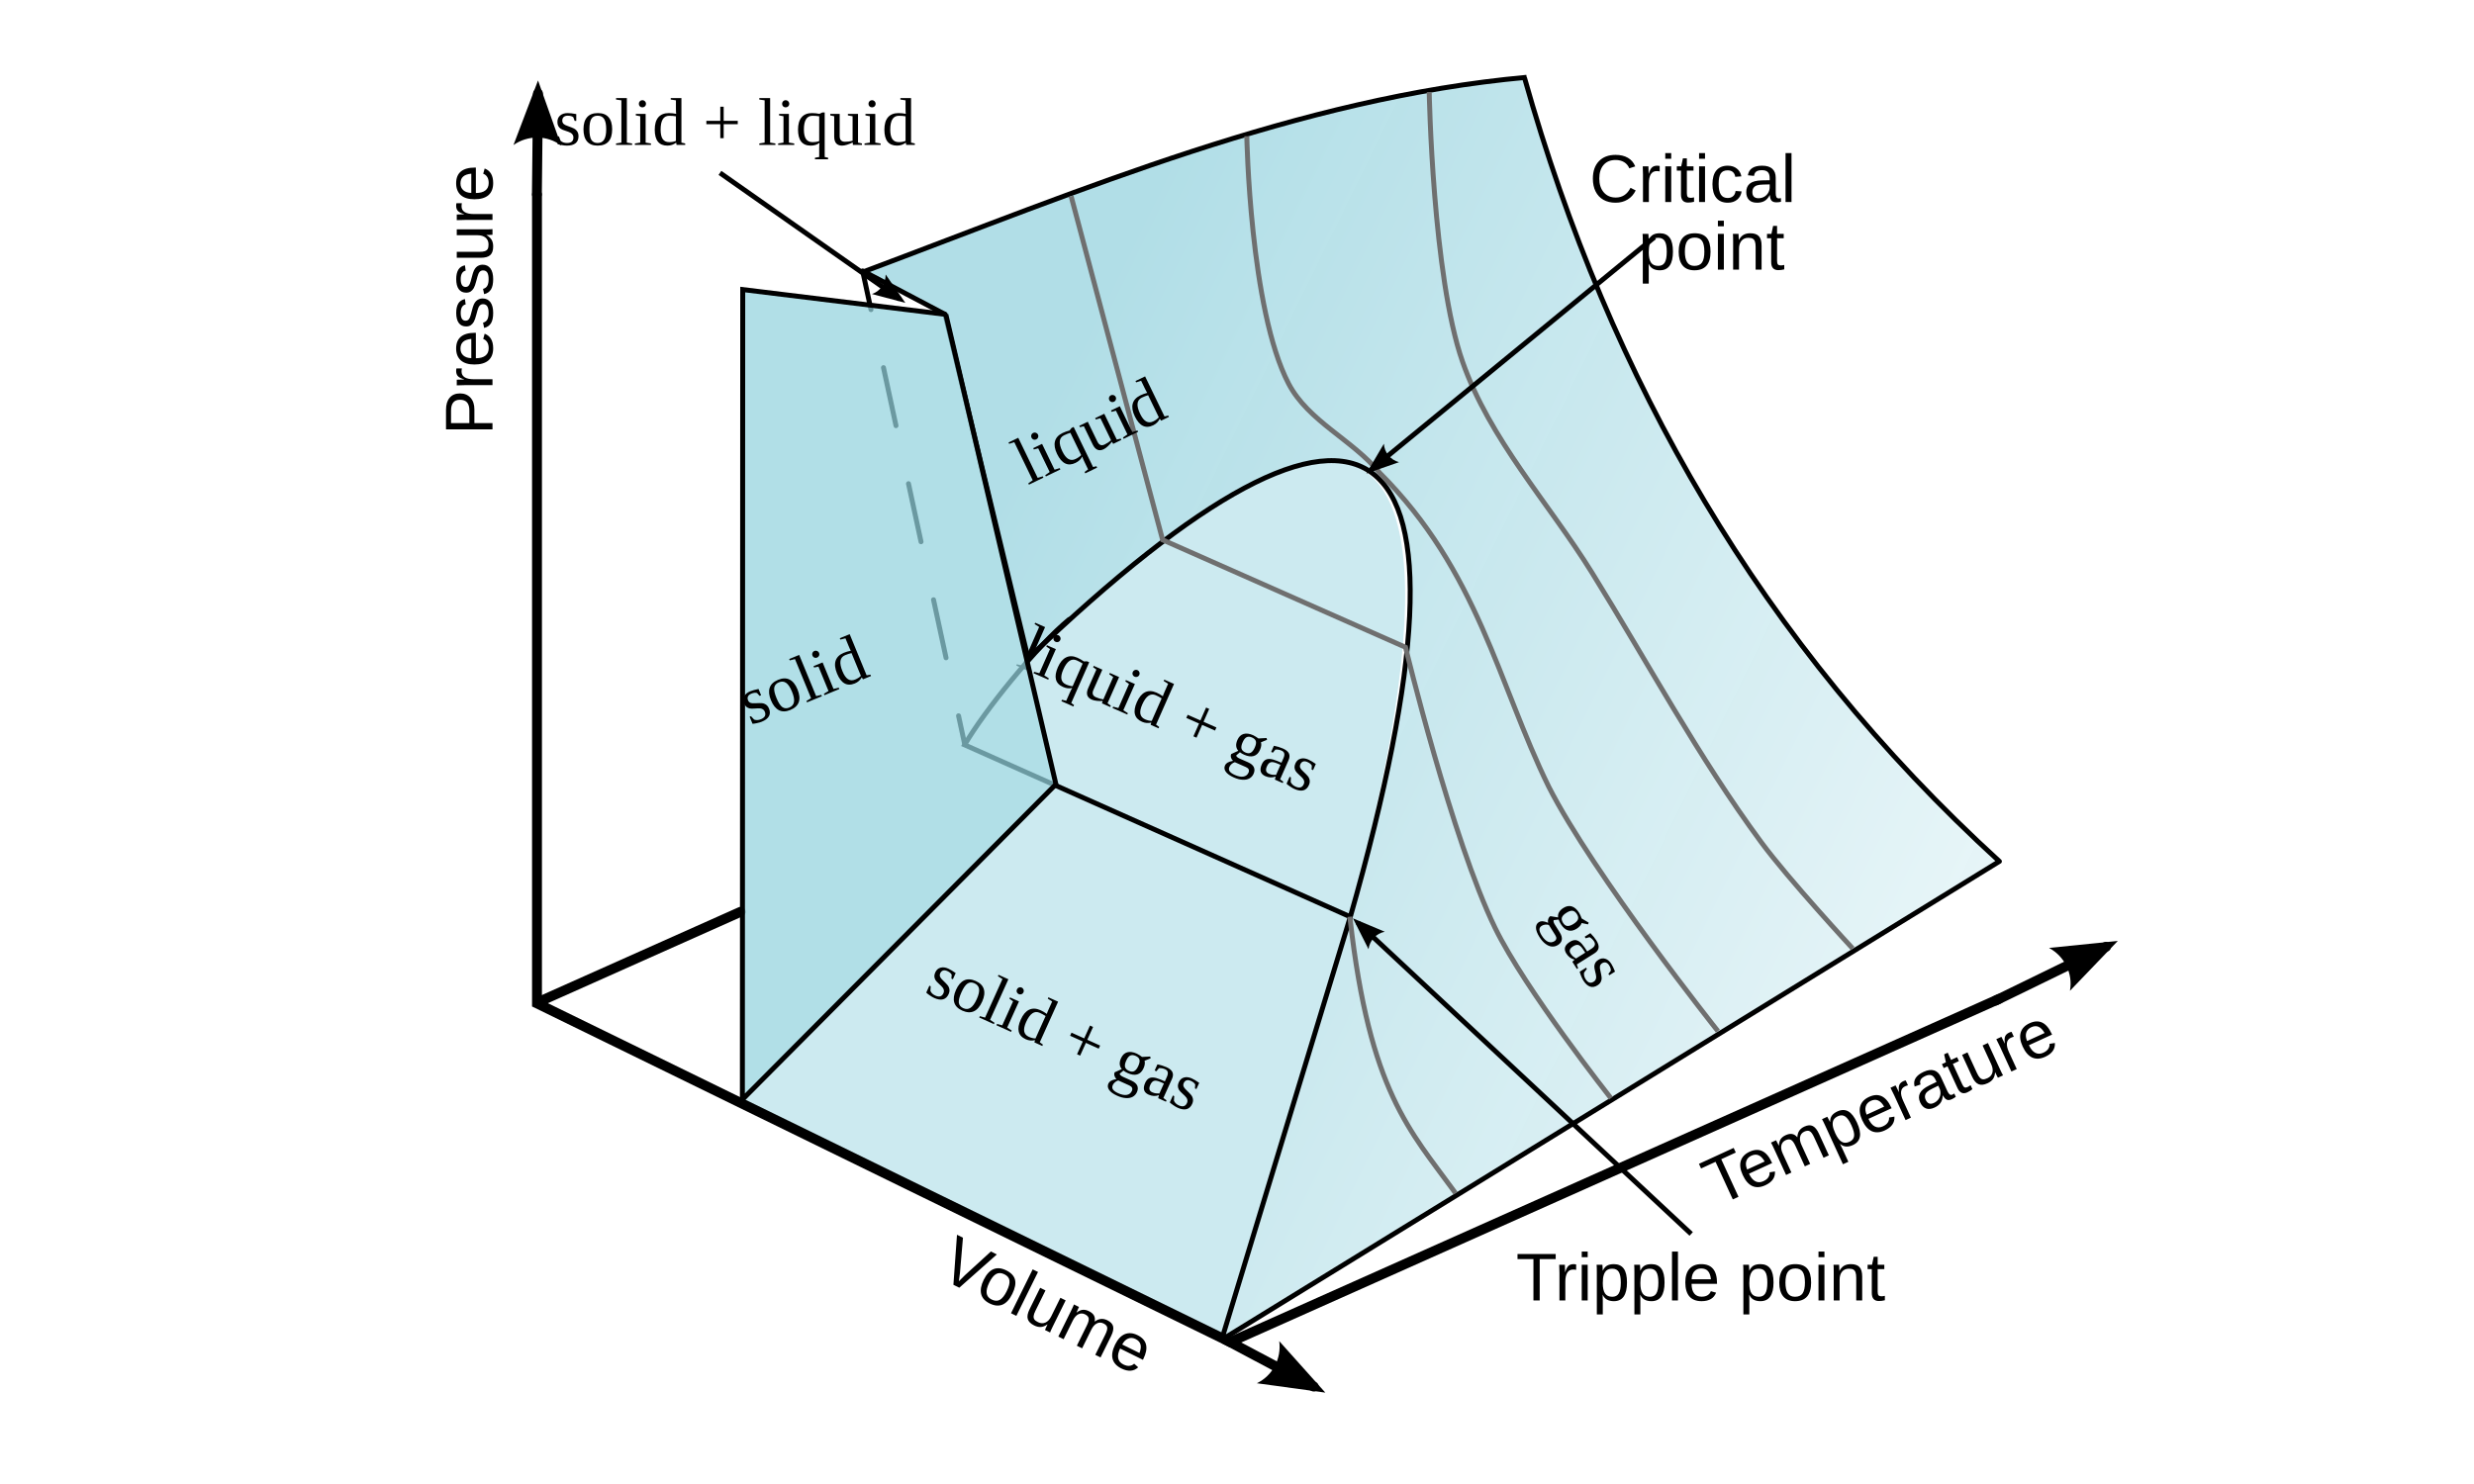
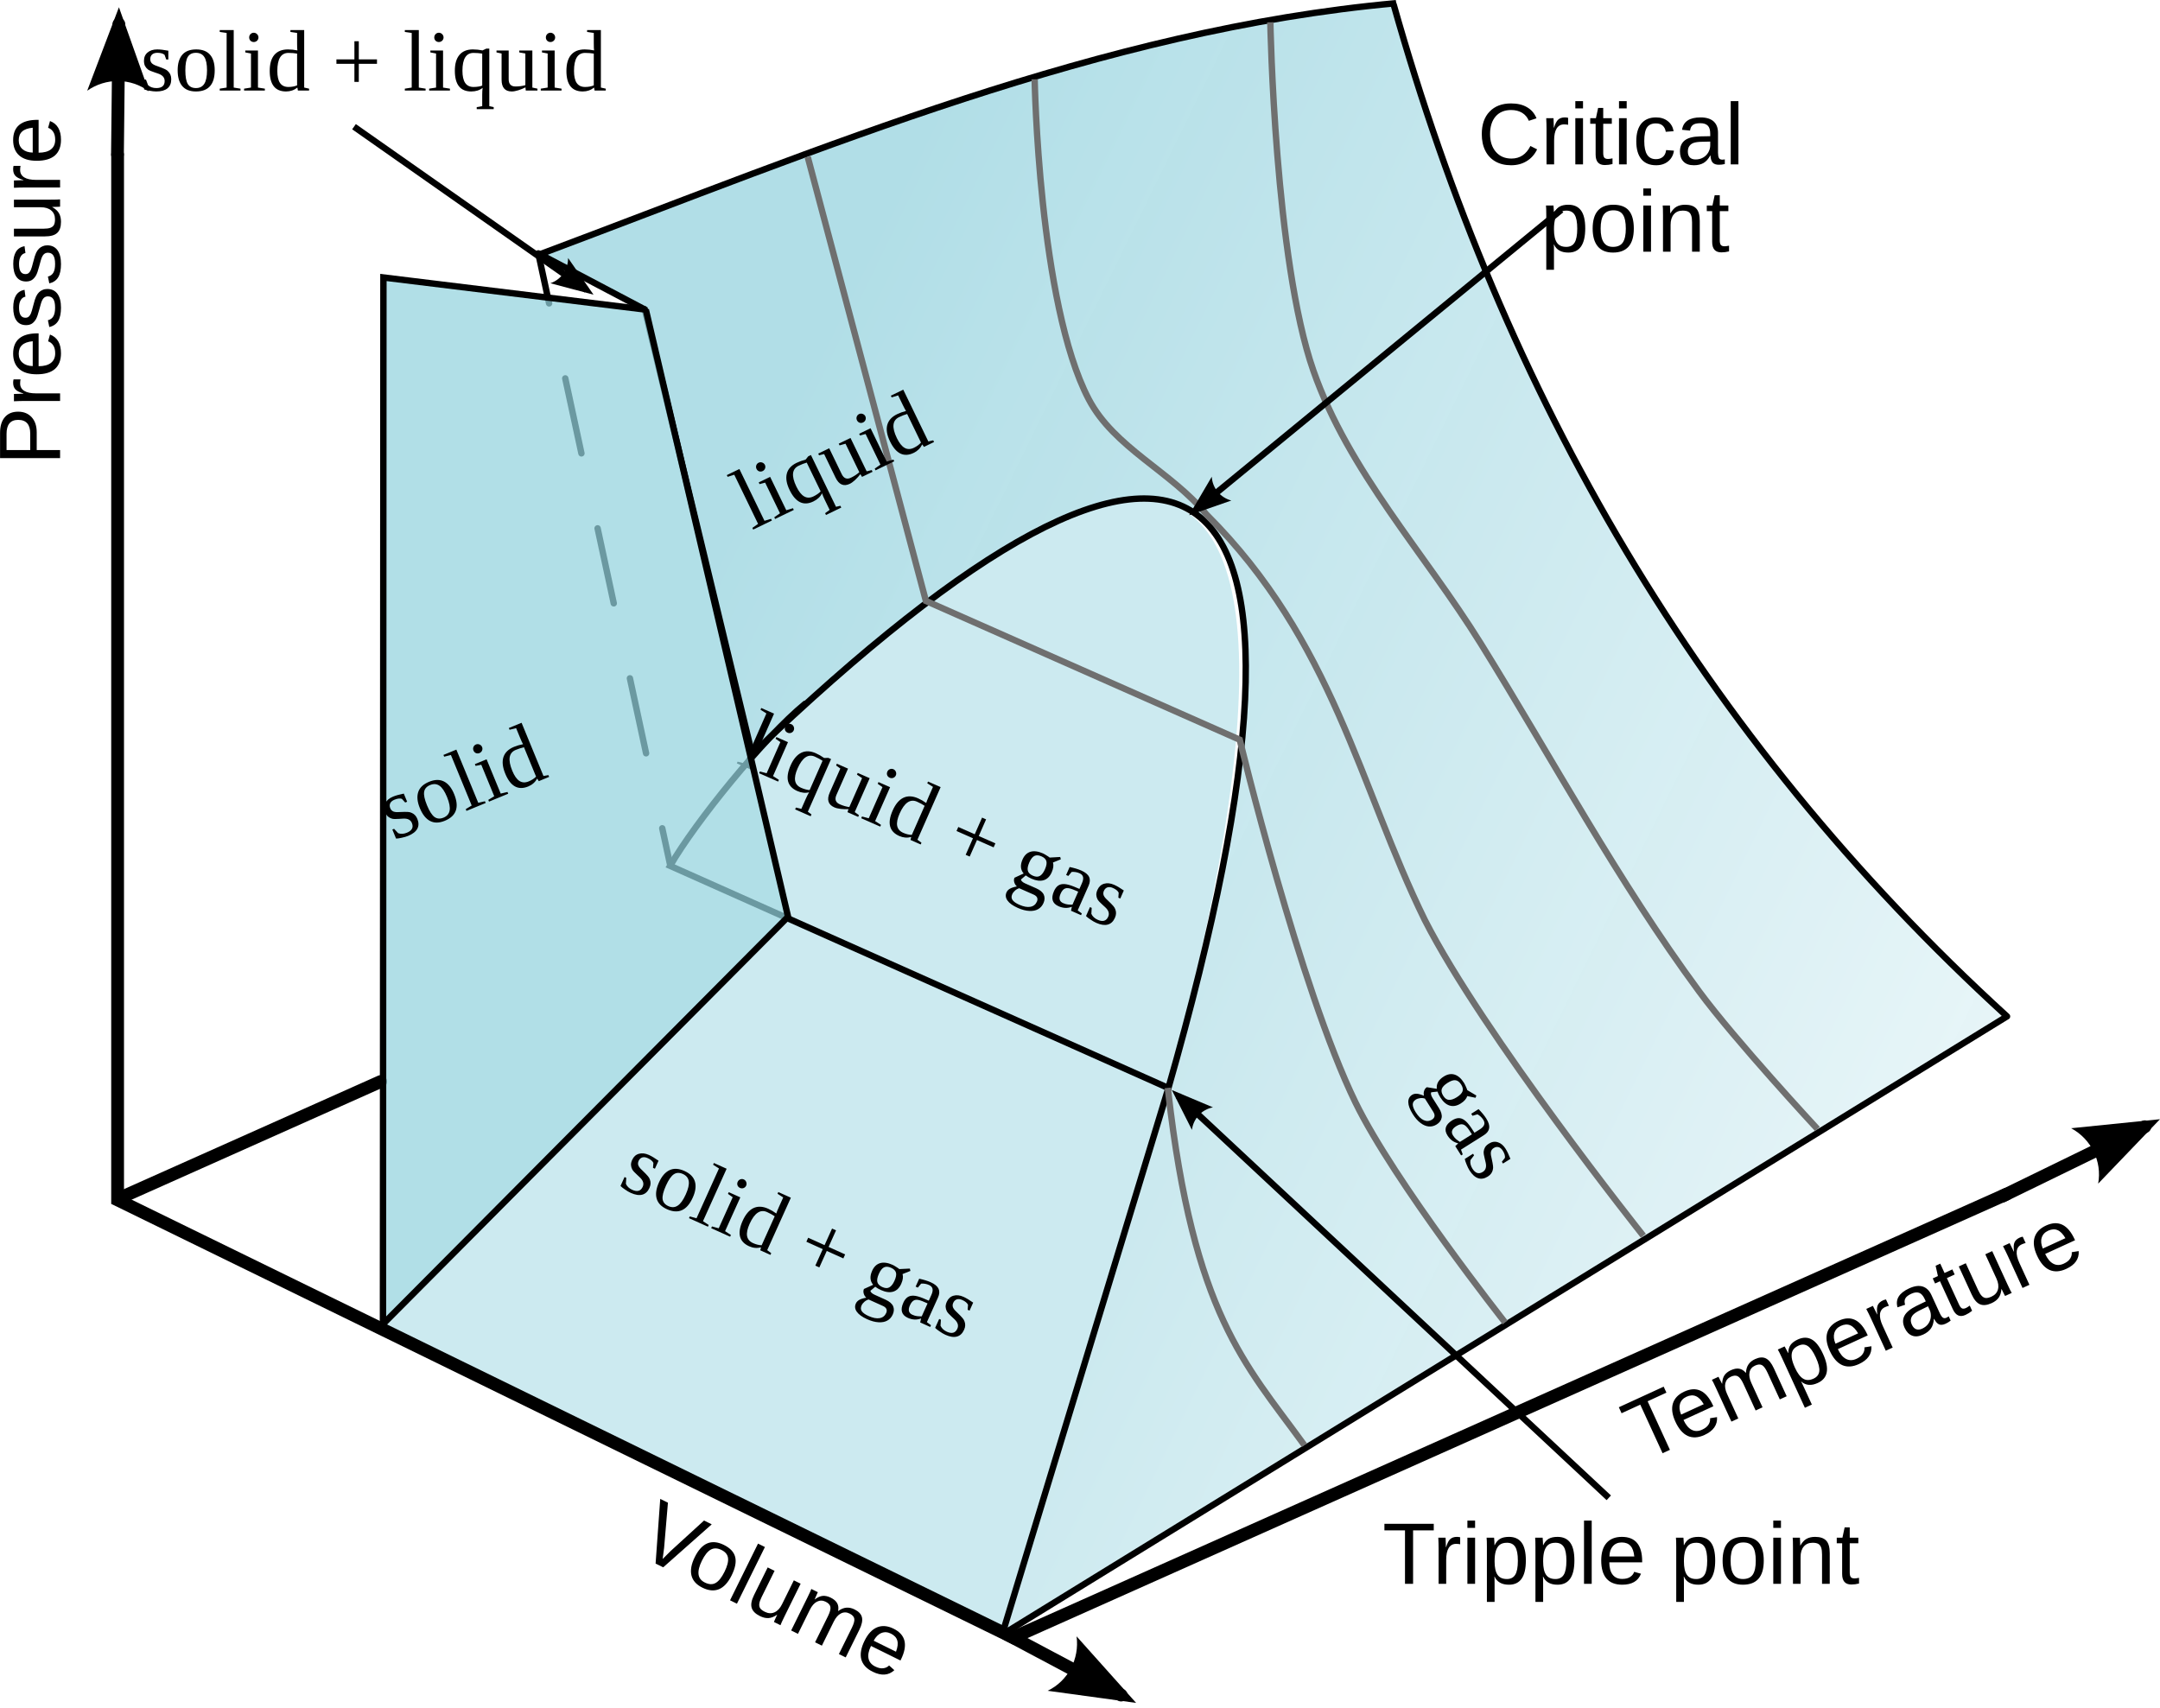
- <svg xmlns="http://www.w3.org/2000/svg" xmlns:xlink="http://www.w3.org/1999/xlink" version="1.0" width="500" height="300" id="svg2">
+ <svg xmlns="http://www.w3.org/2000/svg" xmlns:xlink="http://www.w3.org/1999/xlink" version="1.0" width="337.882" height="267.11" id="svg2">
  <defs id="defs4">
    <marker refX="0" refY="0" orient="auto" style="overflow:visible" id="Arrow2Lend">
      <path d="M 8.719,4.034 -2.207,0.016 8.719,-4.002 c -1.745,2.372 -1.735,5.617 -6e-7,8.035 z" transform="matrix(-1.1,0,0,-1.1,-1.1,0)" style="font-size:12px;fill-rule:evenodd;stroke-width:0.625;stroke-linejoin:round" id="path24518" />
    </marker>
    <marker refX="0" refY="0" orient="auto" style="overflow:visible" id="Arrow2Mend">
      <path d="M 8.719,4.034 -2.207,0.016 8.719,-4.002 c -1.745,2.372 -1.735,5.617 -6e-7,8.035 z" transform="scale(-0.6,-0.6)" style="font-size:12px;fill-rule:evenodd;stroke-width:0.625;stroke-linejoin:round" id="path24512" />
    </marker>
    <marker refX="0" refY="0" orient="auto" style="overflow:visible" id="Arrow1Lend">
      <path d="M 0,0 5,-5 -12.5,0 5,5 0,0 z" transform="matrix(-0.8,0,0,-0.8,-10,0)" style="fill-rule:evenodd;stroke:#000000;stroke-width:1pt;marker-start:none" id="path24536" />
    </marker>
    <linearGradient id="linearGradient6522">
      <stop style="stop-color:#94d2de;stop-opacity:0.725;" offset="0" id="stop6524" />
      <stop style="stop-color:#ffffff;stop-opacity:0.746;" offset="1" id="stop6526" />
    </linearGradient>
    <linearGradient x1="116.026" y1="155.519" x2="345.835" y2="155.519" id="linearGradient6528" xlink:href="#linearGradient6522" gradientUnits="userSpaceOnUse" />
    <marker refX="0" refY="0" orient="auto" style="overflow:visible" id="Arrow2Mend-8">
      <path d="M 8.719,4.034 -2.207,0.016 8.719,-4.002 c -1.745,2.372 -1.735,5.617 -6e-7,8.035 z" transform="scale(-0.6,-0.6)" style="font-size:12px;fill-rule:evenodd;stroke-width:0.625;stroke-linejoin:round" id="path24512-7" />
    </marker>
    <marker refX="0" refY="0" orient="auto" style="overflow:visible" id="Arrow2Mend-9">
      <path d="M 8.719,4.034 -2.207,0.016 8.719,-4.002 c -1.745,2.372 -1.735,5.617 -6e-7,8.035 z" transform="scale(-0.6,-0.6)" style="font-size:12px;fill-rule:evenodd;stroke-width:0.625;stroke-linejoin:round" id="path24512-0" />
    </marker>
    <marker refX="0" refY="0" orient="auto" style="overflow:visible" id="Arrow2Mend-5">
      <path d="M 8.719,4.034 -2.207,0.016 8.719,-4.002 c -1.745,2.372 -1.735,5.617 -6e-7,8.035 z" transform="scale(-0.6,-0.6)" style="font-size:12px;fill-rule:evenodd;stroke-width:0.625;stroke-linejoin:round" id="path24512-1" />
    </marker>
    <marker refX="0" refY="0" orient="auto" style="overflow:visible" id="Arrow2Mend-56">
      <path d="M 8.719,4.034 -2.207,0.016 8.719,-4.002 c -1.745,2.372 -1.735,5.617 -6e-7,8.035 z" transform="scale(-0.6,-0.6)" style="font-size:12px;fill-rule:evenodd;stroke-width:0.625;stroke-linejoin:round" id="path24512-8" />
    </marker>
    <linearGradient xlink:href="#linearGradient6522" id="linearGradient3244" gradientUnits="userSpaceOnUse" gradientTransform="translate(0,-20)" x1="154.983" y1="94.041" x2="429.226" y2="228.562" />
  </defs>
-   <g id="g3203" transform="translate(58.08221,6.886577)">
+   <g id="g3203" transform="translate(-32.04954,-8.242268)">
    <path d="m 91.562,215.481 97.022,47.65 26.124,-84.788 C 254.825,28.045 176.219,101.075 149.403,125.837 l 6.189,26.254 -64.03,63.389 z" style="color:#000000;fill:#b9e2ea;fill-opacity:0.725;fill-rule:nonzero;stroke:none;stroke-width:1;marker:none;visibility:visible;display:inline;overflow:visible" id="path8305" />
    <path d="m 345.993,167.246 -156.74,96.448 z m -157.048,96.268 25.806,-84.826 C 244.203,75.843 219.337,59.468 149.702,126.222 L 132.911,56.659 116.526,48.019 C 160.873,31.388 204.352,12.927 250.428,8.742 l -0.404,0.113 c 17.208,60.982 47.844,114.472 95.978,158.392" style="color:#000000;fill:url(#linearGradient3244);fill-opacity:1;fill-rule:nonzero;stroke:#000000;stroke-width:1;stroke-linecap:round;stroke-linejoin:miter;stroke-miterlimit:4;stroke-opacity:1;stroke-dasharray:none;stroke-dashoffset:0;marker:none;visibility:visible;display:inline;overflow:visible" id="path5625" />
    <path d="m 157.995,118.348 c -6.422,5.236 -17.174,18.499 -21.122,25.347 l 77.845,34.712" style="color:#000000;fill:none;stroke:#000000;stroke-width:1;stroke-linecap:round;stroke-linejoin:miter;stroke-miterlimit:4;stroke-opacity:1;stroke-dasharray:none;stroke-dashoffset:0;marker:none;visibility:visible;display:inline;overflow:visible" id="path11851" />
    <path d="m 345.918,195.053 -155.393,69.364 -140.079,-68.463 0,-163.5" style="color:#000000;fill:none;stroke:#000000;stroke-width:2;stroke-linecap:round;stroke-linejoin:miter;stroke-miterlimit:4;stroke-opacity:1;stroke-dasharray:none;stroke-dashoffset:0;marker:none;visibility:visible;display:inline;overflow:visible" id="path5617" />
    <path d="m 116.258,47.883 20.615,95.642" style="color:#000000;fill:none;stroke:#000000;stroke-width:1;stroke-linecap:round;stroke-linejoin:miter;stroke-miterlimit:3.4;stroke-opacity:1;stroke-dasharray:12, 12;stroke-dashoffset:4;marker:none;visibility:visible;display:inline;overflow:visible" id="path12738" />
    <path d="m 214.783,178.928 c 3.95,34.888 12.188,42.841 21.01,54.994" style="fill:none;stroke:#6f6f6f;stroke-width:1;stroke-linecap:square;stroke-linejoin:miter;stroke-miterlimit:4;stroke-opacity:1;stroke-dasharray:none;stroke-dashoffset:0" id="path20742" />
    <text x="-44.219" y="41.447" transform="matrix(0,-1,1,0,0,0)" style="font-size:13.66px;font-style:normal;font-variant:normal;font-weight:normal;font-stretch:normal;text-indent:0;text-align:center;text-decoration:none;line-height:100%;letter-spacing:normal;word-spacing:normal;text-transform:none;direction:ltr;block-progression:tb;writing-mode:lr-tb;text-anchor:middle;color:#000000;fill:#000000;fill-opacity:1;fill-rule:nonzero;stroke:none;stroke-width:1;marker:none;visibility:visible;display:inline;overflow:visible;font-family:Liberation Sans;-inkscape-font-specification:Liberation Sans" id="text21655" xml:space="preserve">
      <tspan style="font-size:13.66px;font-style:normal;font-variant:normal;font-weight:normal;font-stretch:normal;text-align:center;line-height:100%;writing-mode:lr-tb;text-anchor:middle;font-family:Liberation Sans;-inkscape-font-specification:Liberation Sans" x="-44.219" y="41.447" id="tspan21657">Pressure</tspan>
    </text>
    <text x="261.004" y="167.133" transform="matrix(0.8966787,0.4426819,-0.4426819,0.8966787,0,0)" style="font-size:13.66px;font-style:normal;font-variant:normal;font-weight:normal;font-stretch:normal;text-indent:0;text-align:center;text-decoration:none;line-height:100%;letter-spacing:normal;word-spacing:normal;text-transform:none;direction:ltr;block-progression:tb;writing-mode:lr-tb;text-anchor:middle;color:#000000;fill:#000000;fill-opacity:1;fill-rule:nonzero;stroke:none;stroke-width:1;marker:none;visibility:visible;display:inline;overflow:visible;font-family:Liberation Sans;-inkscape-font-specification:Liberation Sans" id="text21659" xml:space="preserve">
      <tspan style="font-size:13.66px;font-style:normal;font-variant:normal;font-weight:normal;font-stretch:normal;text-align:center;line-height:100%;writing-mode:lr-tb;text-anchor:middle;font-family:Liberation Sans;-inkscape-font-specification:Liberation Sans" x="261.004" y="167.133" id="tspan21661">Volume</tspan>
    </text>
    <text x="226.884" y="57.363" transform="matrix(0.9149657,0.4035317,-0.4035317,0.9149657,0,0)" style="font-size:13.66px;font-style:normal;font-variant:normal;font-weight:normal;font-stretch:normal;text-indent:0;text-align:center;text-decoration:none;line-height:100%;letter-spacing:normal;word-spacing:normal;text-transform:none;direction:ltr;block-progression:tb;writing-mode:lr-tb;text-anchor:middle;color:#000000;fill:#000000;fill-opacity:1;fill-rule:nonzero;stroke:none;stroke-width:1;marker:none;visibility:visible;display:inline;overflow:visible;font-family:Liberation Serif;-inkscape-font-specification:Liberation Serif" id="text21667" xml:space="preserve">
      <tspan style="font-size:13.66px;font-style:normal;font-variant:normal;font-weight:normal;font-stretch:normal;text-align:center;line-height:100%;writing-mode:lr-tb;text-anchor:middle;font-family:Liberation Serif;-inkscape-font-specification:Liberation Serif" x="226.884" y="57.363" id="tspan21669">liquid + gas</tspan>
    </text>
    <text x="211.48" y="335.979" transform="matrix(0.908795,-0.417243,0.417243,0.908795,0,0)" style="font-size:13.66px;font-style:normal;font-variant:normal;font-weight:normal;font-stretch:normal;text-indent:0;text-align:center;text-decoration:none;line-height:100%;letter-spacing:normal;word-spacing:normal;text-transform:none;direction:ltr;block-progression:tb;writing-mode:lr-tb;text-anchor:middle;color:#000000;fill:#000000;fill-opacity:1;fill-rule:nonzero;stroke:none;stroke-width:1;marker:none;visibility:visible;display:inline;overflow:visible;font-family:Liberation Sans;-inkscape-font-specification:Liberation Sans" id="text21671" xml:space="preserve">
      <tspan style="font-size:13.66px;font-style:normal;font-variant:normal;font-weight:normal;font-stretch:normal;text-align:center;line-height:100%;writing-mode:lr-tb;text-anchor:middle;font-family:Liberation Sans;-inkscape-font-specification:Liberation Sans" x="211.48" y="335.979" id="tspan21673">Temperature</tspan>
    </text>
    <text transform="matrix(0.5335682,0.8457571,-0.8457571,0.5335682,0,0)" x="303.838" y="-119.571" style="font-size:13.66px;font-style:normal;font-variant:normal;font-weight:normal;font-stretch:normal;text-indent:0;text-align:center;text-decoration:none;line-height:100%;letter-spacing:normal;word-spacing:normal;text-transform:none;direction:ltr;block-progression:tb;writing-mode:lr-tb;text-anchor:middle;color:#000000;fill:#000000;fill-opacity:1;fill-rule:nonzero;stroke:none;stroke-width:1;marker:none;visibility:visible;display:inline;overflow:visible;font-family:Liberation Serif;-inkscape-font-specification:Liberation Serif" id="text21675" xml:space="preserve">
      <tspan style="font-size:13.66px;font-style:normal;font-variant:normal;font-weight:normal;font-stretch:normal;text-align:center;line-height:100%;writing-mode:lr-tb;text-anchor:middle;font-family:Liberation Serif;-inkscape-font-specification:Liberation Serif" x="303.838" y="-119.571" id="tspan21677">gas</tspan>
    </text>
    <path d="m 189.542,263.912 17.88,9.503" style="color:#000000;fill:none;stroke:#000000;stroke-width:2;stroke-linecap:round;stroke-linejoin:miter;stroke-miterlimit:4;stroke-opacity:1;stroke-dasharray:none;stroke-dashoffset:0;marker:none;marker-end:url(#Arrow2Mend);visibility:visible;display:inline;overflow:visible" id="path25445" />
    <path d="M 345.269,195.375 367.559,184.507" style="color:#000000;fill:none;stroke:#000000;stroke-width:2;stroke-linecap:round;stroke-linejoin:miter;stroke-miterlimit:4;stroke-opacity:1;stroke-dasharray:none;stroke-dashoffset:0;marker:none;marker-end:url(#Arrow2Mend);visibility:visible;display:inline;overflow:visible" id="path26334" />
    <path d="M 50.424,32.377 50.645,12.024" style="color:#000000;fill:none;stroke:#000000;stroke-width:2;stroke-linecap:round;stroke-linejoin:miter;stroke-miterlimit:4;stroke-opacity:1;stroke-dasharray:none;stroke-dashoffset:0;marker:none;marker-end:url(#Arrow2Mend);visibility:visible;display:inline;overflow:visible" id="path28991" />
    <text x="226.446" y="123.74" transform="matrix(0.9115668,0.4111521,-0.4111521,0.9115668,0,0)" style="font-size:13.66px;font-style:normal;font-variant:normal;font-weight:normal;font-stretch:normal;text-indent:0;text-align:center;text-decoration:none;line-height:100%;letter-spacing:normal;word-spacing:normal;text-transform:none;direction:ltr;block-progression:tb;writing-mode:lr-tb;text-anchor:middle;color:#000000;fill:#000000;fill-opacity:1;fill-rule:nonzero;stroke:none;stroke-width:1;marker:none;visibility:visible;display:inline;overflow:visible;font-family:Liberation Serif;-inkscape-font-specification:Liberation Serif" id="text21633-4" xml:space="preserve">solid + gas</text>
    <path d="M 87.425,28.062 123.805,53.59" style="color:#000000;fill:none;stroke:#000000;stroke-width:1;stroke-linecap:butt;stroke-linejoin:miter;stroke-miterlimit:4;stroke-opacity:1;stroke-dashoffset:0;marker:none;marker-end:url(#Arrow2Mend);visibility:visible;display:inline;overflow:visible" id="path23479-2" />
    <text x="99.035" y="22.413" style="font-size:13.66px;font-style:normal;font-variant:normal;font-weight:normal;font-stretch:normal;text-indent:0;text-align:center;text-decoration:none;line-height:100%;letter-spacing:normal;word-spacing:normal;text-transform:none;direction:ltr;block-progression:tb;writing-mode:lr-tb;text-anchor:middle;color:#000000;fill:#000000;fill-opacity:1;fill-rule:nonzero;stroke:none;stroke-width:1;marker:none;visibility:visible;display:inline;overflow:visible;font-family:Liberation Serif;-inkscape-font-specification:Liberation Serif" id="text21651-6" xml:space="preserve">
      <tspan style="font-size:13.66px;font-style:normal;font-variant:normal;font-weight:normal;font-stretch:normal;text-align:center;line-height:100%;writing-mode:lr-tb;text-anchor:middle;font-family:Liberation Serif;-inkscape-font-specification:Liberation Serif" x="99.035" y="22.413" id="tspan21653-7">solid + liquid</tspan>
    </text>
    <path d="M 283.708,242.557 216.326,179.659" style="color:#000000;fill:none;stroke:#000000;stroke-width:1;stroke-linecap:butt;stroke-linejoin:miter;stroke-miterlimit:4;stroke-opacity:1;stroke-dashoffset:0;marker:none;marker-end:url(#Arrow2Mend);visibility:visible;display:inline;overflow:visible" id="path25438-5" />
    <path id="path3065" d="m 193.898,20.646 c 0,0 0.615,35.04 8.448,50.03 3.974,7.605 12.962,11.368 18.391,18.014 19.961,19.919 23.916,42.555 34.189,63.473 9.077,17.851 34.188,49.403 34.188,49.403" style="fill:none;stroke:#6f6f6f;stroke-width:1px;stroke-linecap:butt;stroke-linejoin:miter;stroke-opacity:1" />
    <path id="path3067" d="m 158.397,32.784 18.488,69.465 49.093,21.716 c 0,0 9.407,38.871 18.09,56.713 6.075,12.484 23.417,34.447 23.417,34.447" style="fill:none;stroke:#6f6f6f;stroke-width:1px;stroke-linecap:butt;stroke-linejoin:miter;stroke-opacity:1" />
    <path id="path3873" d="m 230.765,11.728 c 0,0 0.686,37.215 6.729,54.49 5.517,15.77 17.396,28.529 26.204,42.726 11.288,18.192 21.439,37.169 34.145,54.4 5.615,7.615 18.508,21.521 18.508,21.521" style="fill:none;stroke:#6f6f6f;stroke-width:1px;stroke-linecap:butt;stroke-linejoin:miter;stroke-opacity:1" />
    <path d="m 91.593,177.438 -40.714,18.174" style="color:#000000;fill:none;stroke:#000000;stroke-width:2;stroke-linecap:round;stroke-linejoin:miter;stroke-miterlimit:4;stroke-opacity:1;stroke-dasharray:none;stroke-dashoffset:0;marker:none;visibility:visible;display:inline;overflow:visible" id="path5617-9" />
    <path d="M 276.274,41.067 219.083,87.992" style="color:#000000;fill:none;stroke:#000000;stroke-width:1;stroke-linecap:butt;stroke-linejoin:miter;stroke-miterlimit:4;stroke-opacity:1;stroke-dashoffset:0;marker:none;marker-end:url(#Arrow2Mend);visibility:visible;display:inline;overflow:visible" id="path25438" />
    <text transform="matrix(0.9000459,-0.4357952,0.4357952,0.9000459,0,0)" x="119.402" y="147.296" style="font-size:13.66px;font-style:normal;font-variant:normal;font-weight:normal;font-stretch:normal;text-indent:0;text-align:center;text-decoration:none;line-height:100%;letter-spacing:normal;word-spacing:normal;text-transform:none;direction:ltr;block-progression:tb;writing-mode:lr-tb;text-anchor:middle;color:#000000;fill:#000000;fill-opacity:1;fill-rule:nonzero;stroke:none;stroke-width:1;marker:none;visibility:visible;display:inline;overflow:visible;font-family:Liberation Serif;-inkscape-font-specification:Liberation Serif" id="text21651-6-5" xml:space="preserve">
      <tspan style="font-size:13.66px;font-style:normal;font-variant:normal;font-weight:normal;font-stretch:normal;text-align:center;line-height:100%;writing-mode:lr-tb;text-anchor:middle;font-family:Liberation Serif;-inkscape-font-specification:Liberation Serif" x="119.402" y="147.296" id="tspan21653-7-4">liquid</tspan>
    </text>
    <path d="m 133.073,56.677 22.25,94.981 -63.368,63.73 0.071,-163.737 41.048,5.026 z" style="color:#000000;fill:#94d3de;fill-opacity:0.726;fill-rule:nonzero;stroke:#000000;stroke-width:1;stroke-linecap:round;stroke-linejoin:miter;stroke-miterlimit:4;stroke-opacity:1;stroke-dasharray:none;stroke-dashoffset:0;marker:none;visibility:visible;display:inline;overflow:visible" id="path5623" />
    <text transform="matrix(0.9247585,-0.3805545,0.3805545,0.9247585,0,0)" x="55.114" y="164.899" style="font-size:13.66px;font-style:normal;font-variant:normal;font-weight:normal;font-stretch:normal;text-indent:0;text-align:center;text-decoration:none;line-height:100%;letter-spacing:normal;word-spacing:normal;text-transform:none;direction:ltr;block-progression:tb;writing-mode:lr-tb;text-anchor:middle;color:#000000;fill:#000000;fill-opacity:1;fill-rule:nonzero;stroke:none;stroke-width:1;marker:none;visibility:visible;display:inline;overflow:visible;font-family:Liberation Serif;-inkscape-font-specification:Liberation Serif" id="text21651" xml:space="preserve">
      <tspan style="font-size:13.66px;font-style:normal;font-variant:normal;font-weight:normal;font-stretch:normal;text-align:center;line-height:100%;writing-mode:lr-tb;text-anchor:middle;font-family:Liberation Serif;-inkscape-font-specification:Liberation Serif" x="55.114" y="164.899" id="tspan21653">solid</tspan>
    </text>
    <text id="text4011" y="256.009" x="295.116" style="font-size:13.66px;font-style:normal;font-variant:normal;font-weight:normal;font-stretch:normal;text-align:center;line-height:100%;letter-spacing:0px;word-spacing:0px;writing-mode:lr-tb;text-anchor:middle;fill:#000000;fill-opacity:1;stroke:none;font-family:Liberation Sans;-inkscape-font-specification:Liberation Sans" xml:space="preserve">
      <tspan style="font-size:13.66px;font-style:normal;font-variant:normal;font-weight:normal;font-stretch:normal;text-align:center;line-height:100%;writing-mode:lr-tb;text-anchor:middle;font-family:Liberation Sans;-inkscape-font-specification:Liberation Sans" id="tspan4015" y="256.009" x="295.116">Tripple point</tspan>
    </text>
    <text id="text4011-1" y="33.953" x="297.307" style="font-size:13.66px;font-style:normal;font-variant:normal;font-weight:normal;font-stretch:normal;text-align:center;line-height:100%;letter-spacing:0px;word-spacing:0px;writing-mode:lr-tb;text-anchor:middle;fill:#000000;fill-opacity:1;stroke:none;font-family:Liberation Sans;-inkscape-font-specification:Liberation Sans" xml:space="preserve">
      <tspan id="tspan4043" style="font-size:13.66px;font-style:normal;font-variant:normal;font-weight:normal;font-stretch:normal;text-align:center;line-height:100%;writing-mode:lr-tb;text-anchor:middle;font-family:Liberation Sans;-inkscape-font-specification:Liberation Sans" y="33.953" x="297.307">Critical</tspan>
      <tspan id="tspan3076" style="font-size:13.66px;font-style:normal;font-variant:normal;font-weight:normal;font-stretch:normal;text-align:center;line-height:100%;writing-mode:lr-tb;text-anchor:middle;font-family:Liberation Sans;-inkscape-font-specification:Liberation Sans" y="47.613" x="297.307">point</tspan>
    </text>
  </g>
</svg>
